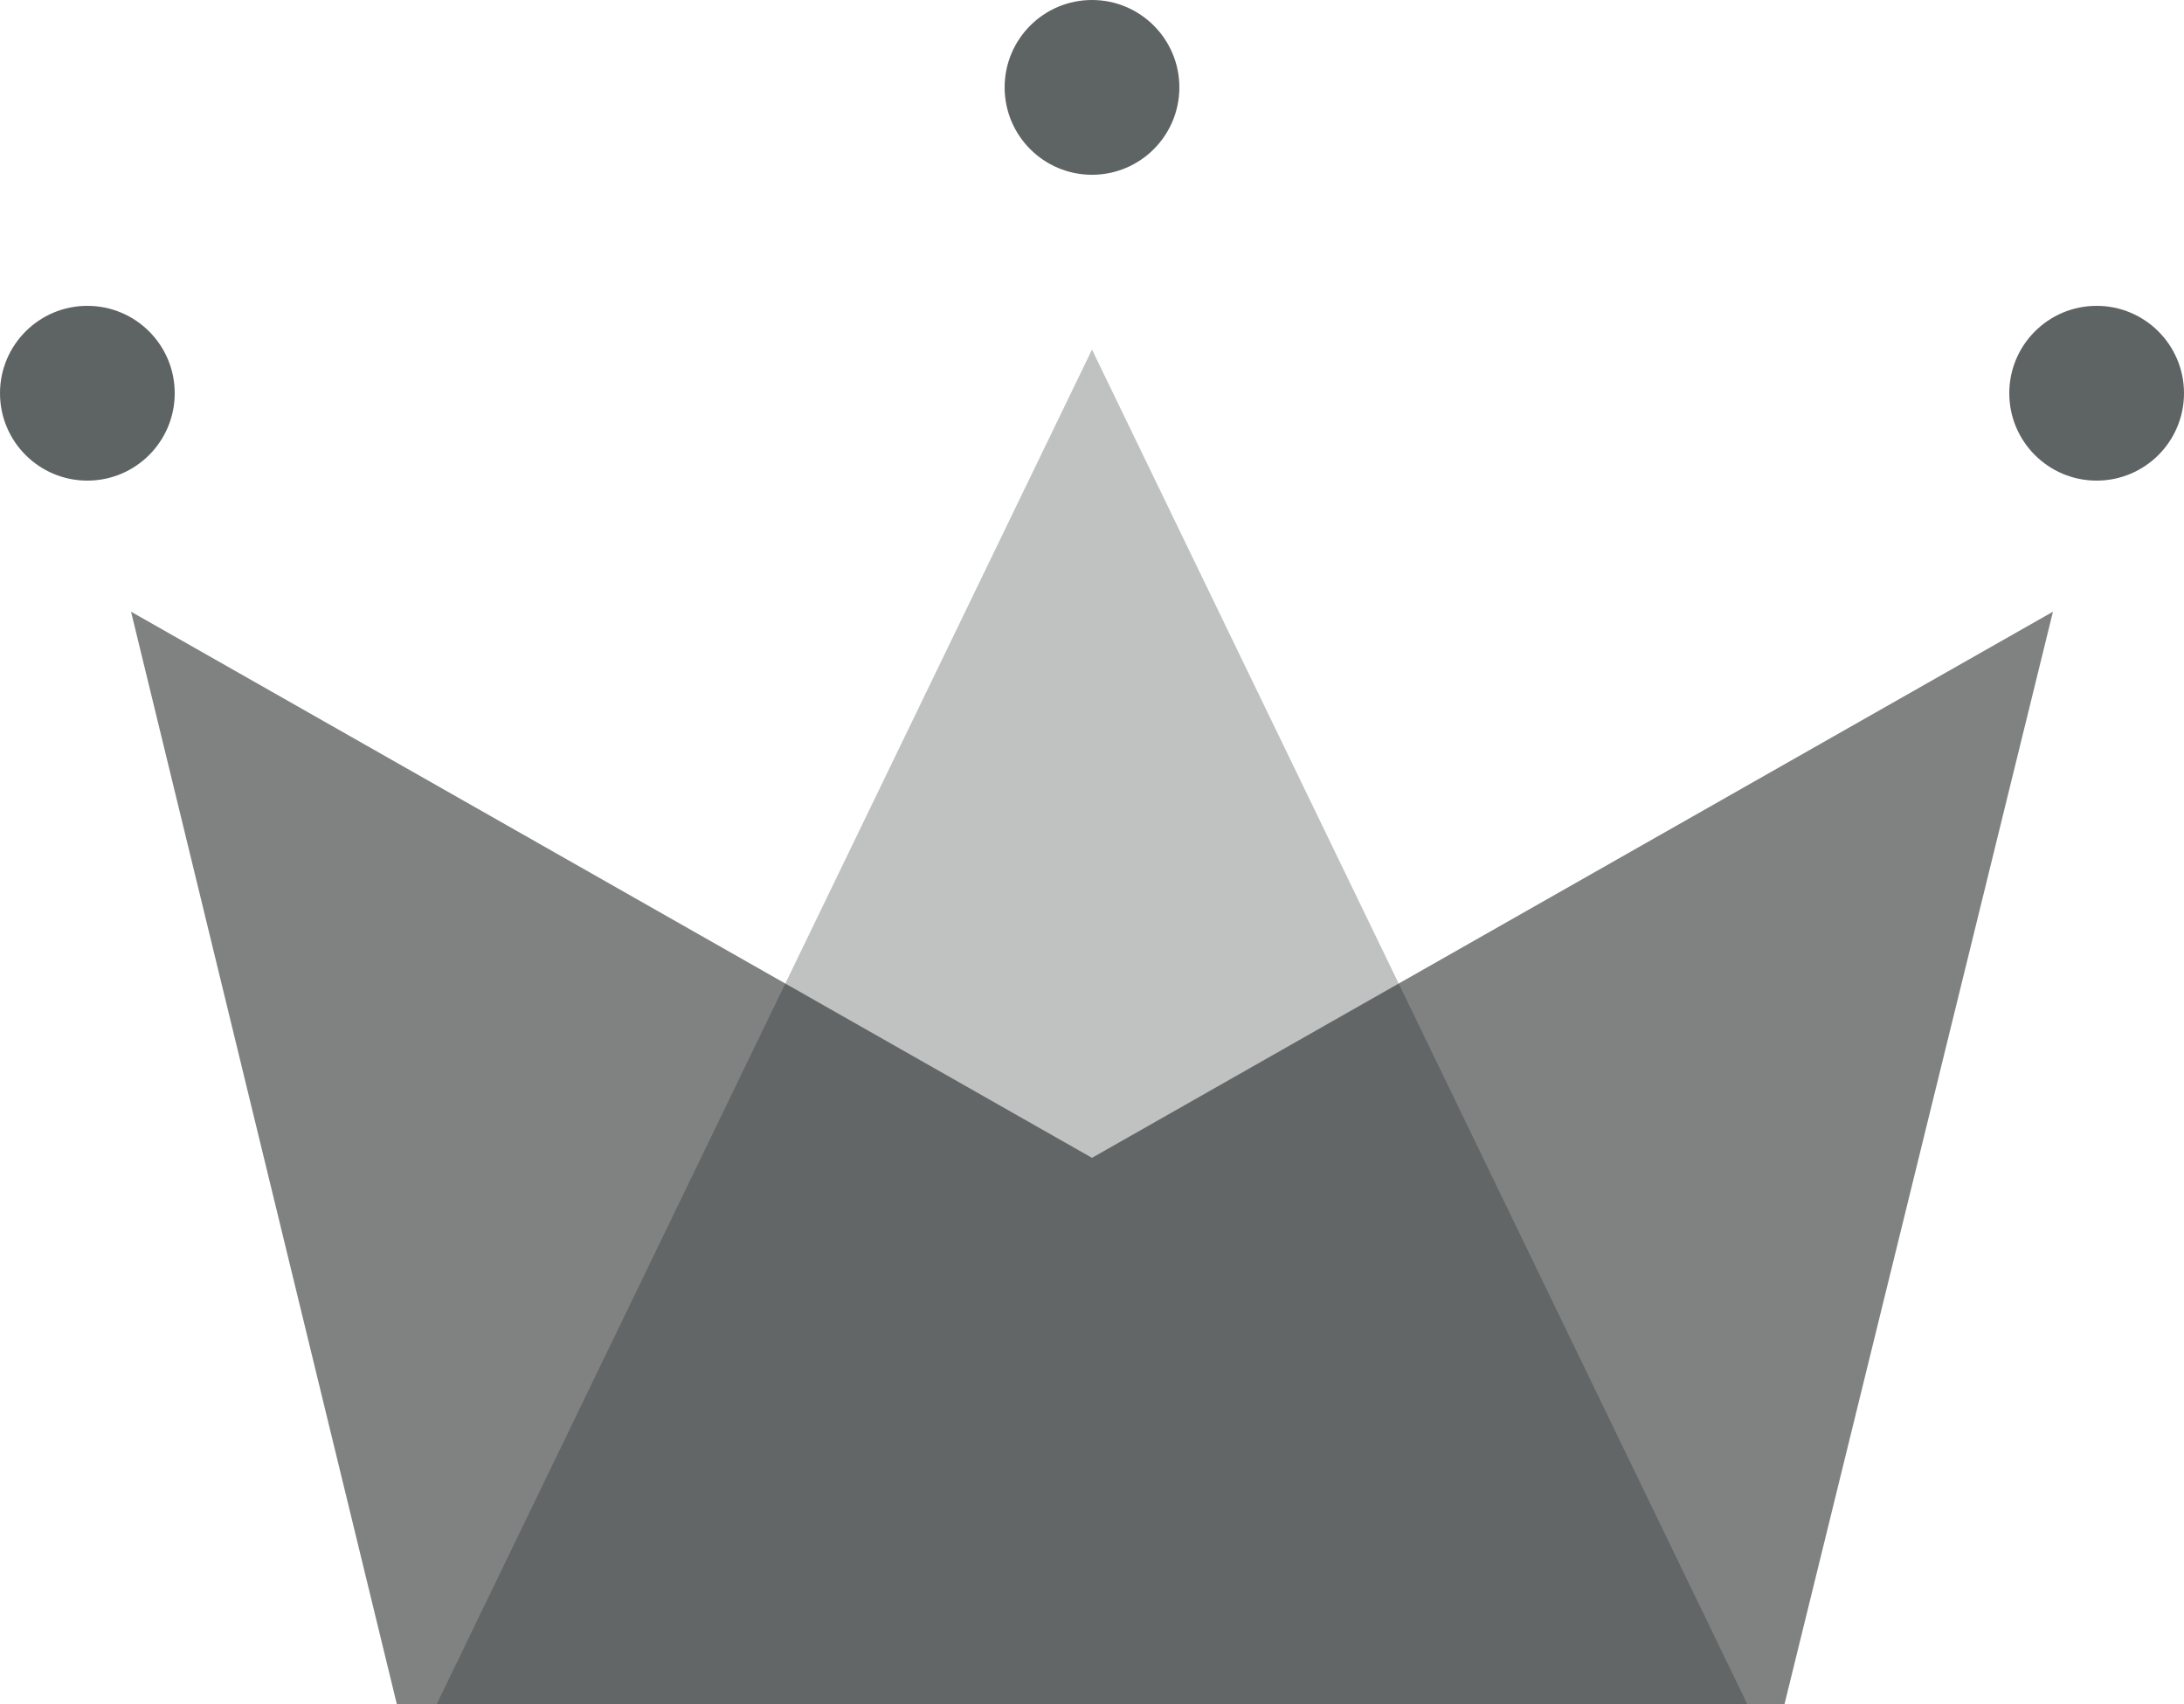
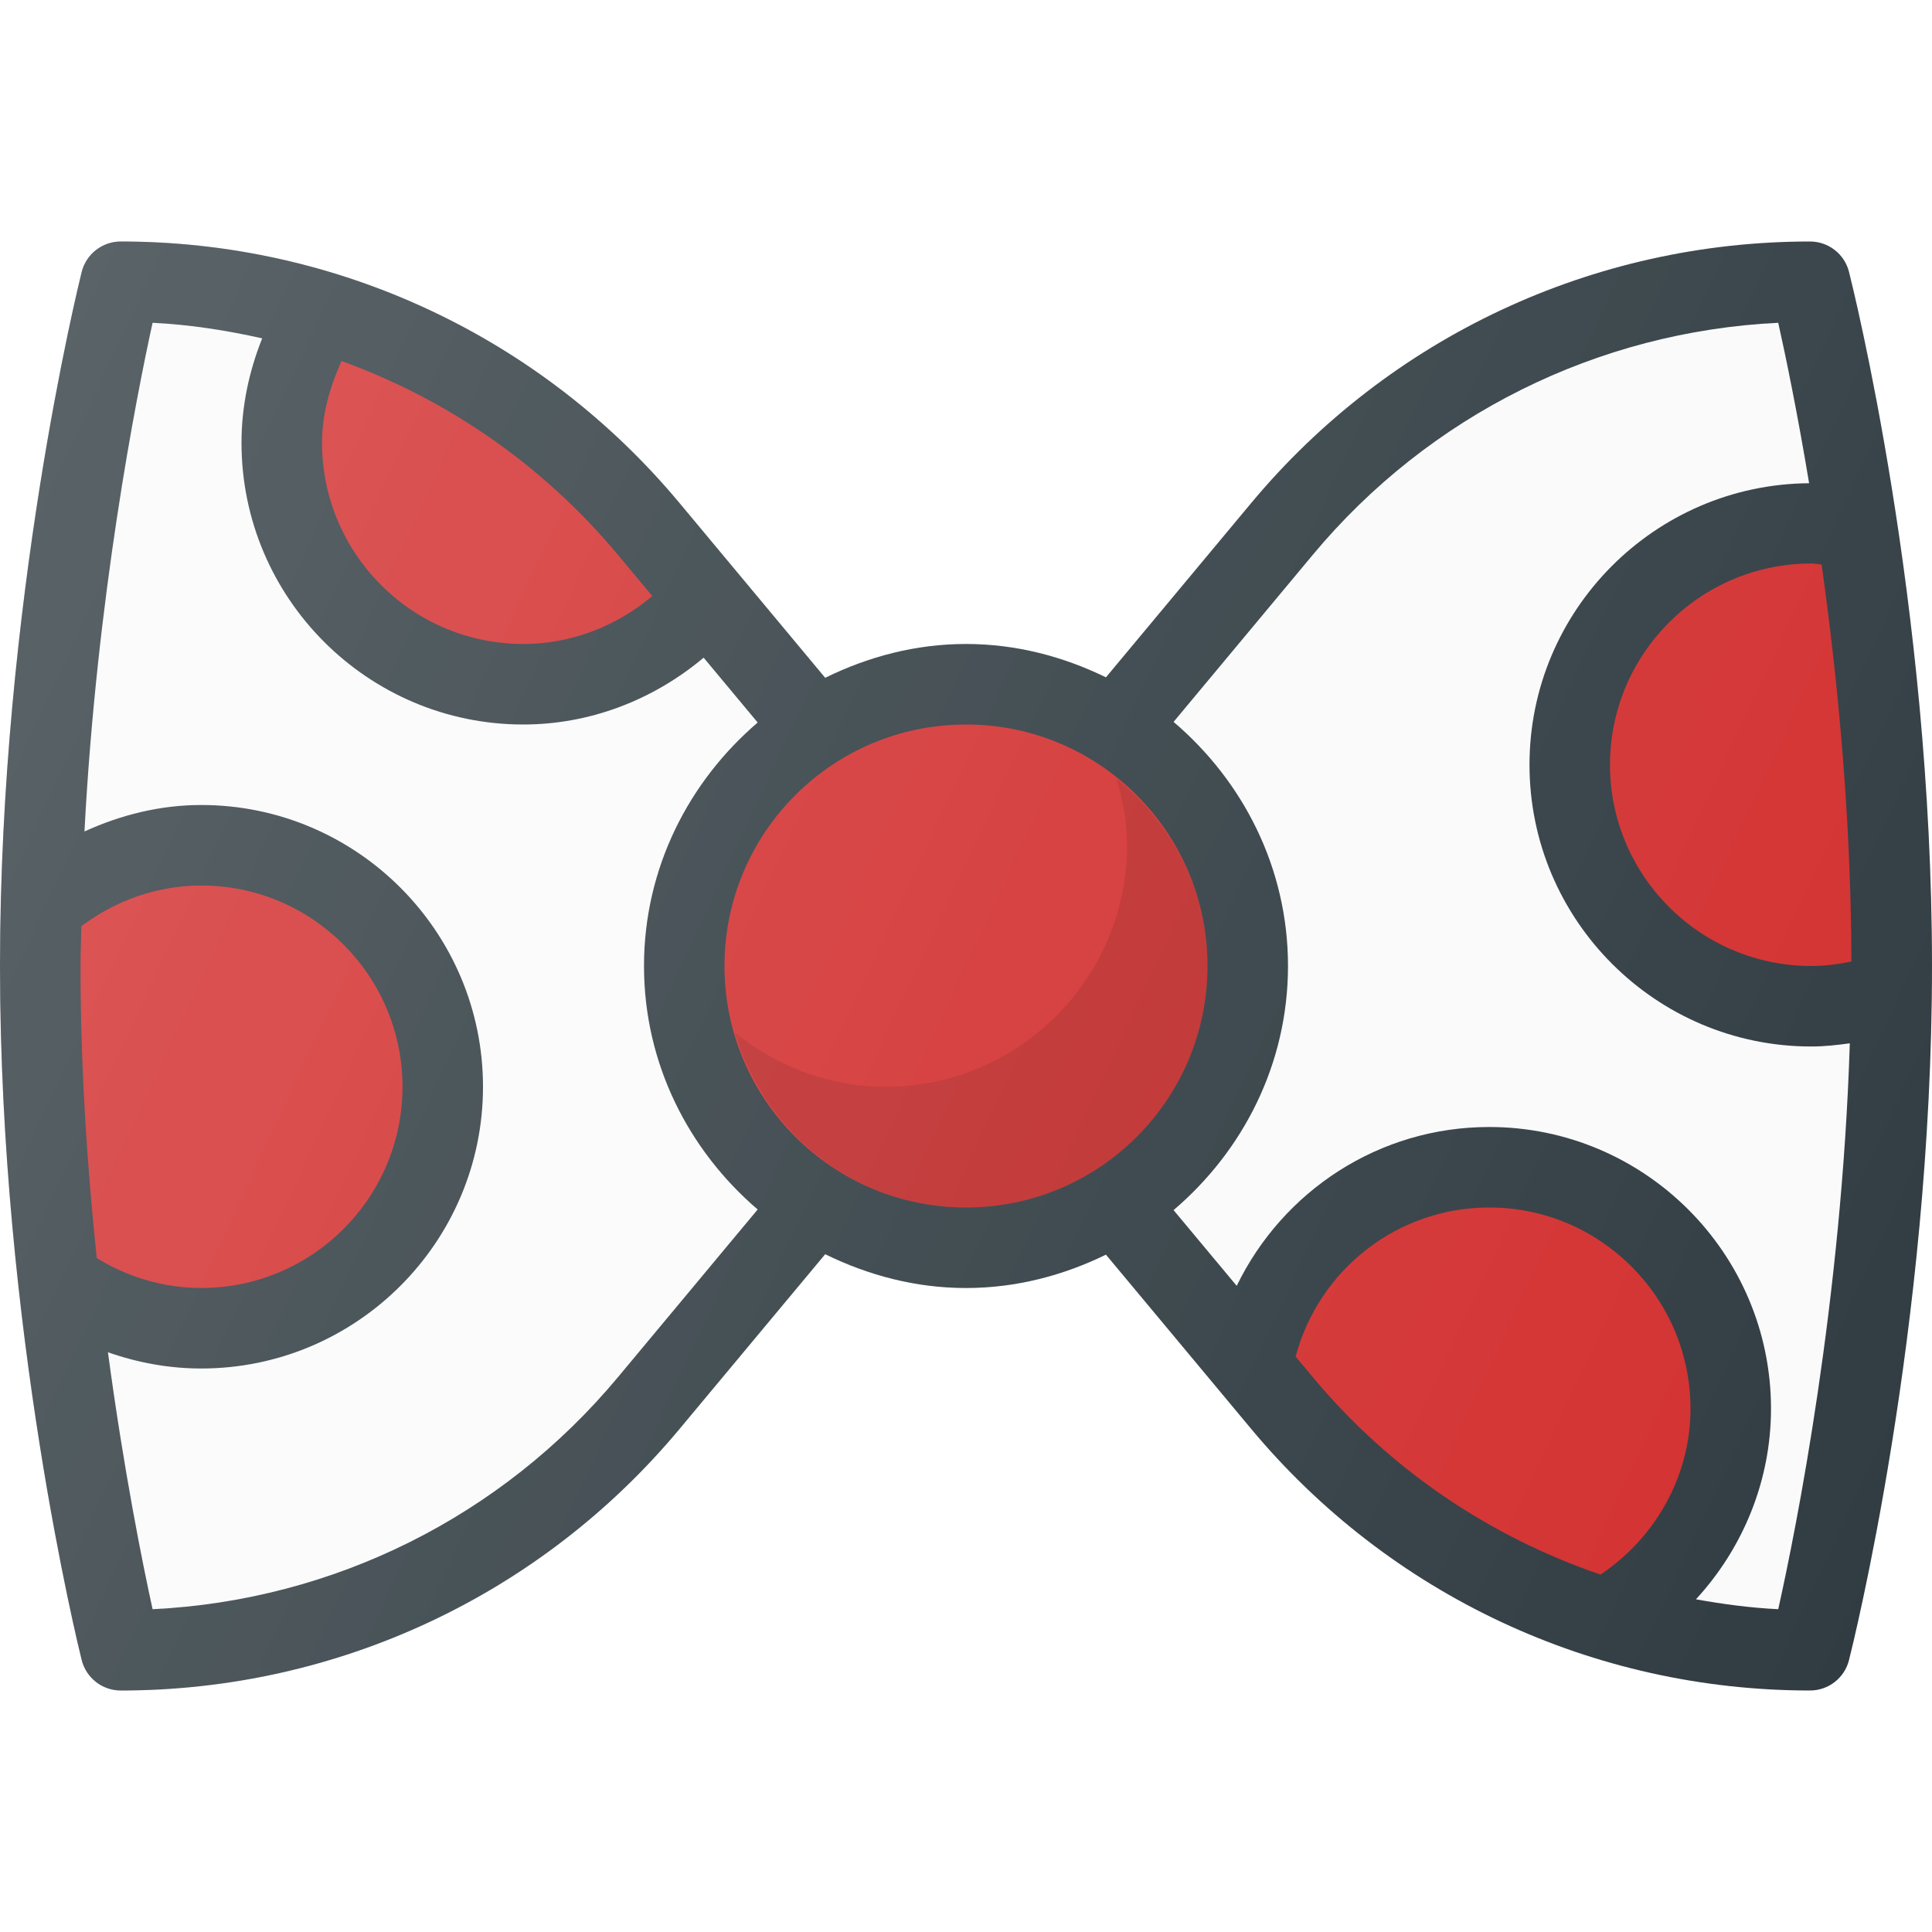
- <svg xmlns="http://www.w3.org/2000/svg" width="50px" height="39px" viewBox="0 0 50 39" version="1.1">
-   <g id="WiP" stroke="none" stroke-width="1" fill="none" fill-rule="evenodd">
-     <g id="Artboard" transform="translate(-90, -38)">
-       <g id="Group" transform="translate(90, 38)">
-         <polygon id="Rectangle" fill="#808282" points="3 14 25 26.5 47 14 40.855 39 9.084 39" />
-         <polygon id="Triangle" fill-opacity="0.263" fill="#101A1A" points="25 8 40 39 10 39" />
-         <circle id="Oval" fill="#5E6363" cx="2" cy="9" r="2" />
-         <circle id="Oval" fill="#5E6363" cx="25" cy="2" r="2" />
-         <circle id="Oval" fill="#5E6363" cx="48" cy="9" r="2" />
-       </g>
-     </g>
+ <svg xmlns="http://www.w3.org/2000/svg" version="1.1" id="Capa_1" x="0px" y="0px" viewBox="0 0 512 512" style="enable-background:new 0 0 512 512;" xml:space="preserve">
+   <path style="fill:#303C42;" d="M490,72.042C488.813,67.313,484.542,64,479.667,64c-57.417,0-111.417,25.292-148.146,69.385  l-38.434,46.117c-11.26-5.486-23.738-8.836-37.087-8.836c-13.441,0-25.997,3.402-37.318,8.961l-38.536-46.232  C143.417,89.292,89.417,64,32,64c-4.896,0-9.167,3.333-10.354,8.083C20.771,75.615,0,159.792,0,256s20.771,180.385,21.646,183.917  C22.833,444.667,27.104,448,32,448c57.417,0,111.417-25.292,148.146-69.385l38.538-46.241c11.32,5.557,23.875,8.96,37.316,8.96  c13.349,0,25.827-3.35,37.089-8.836l38.432,46.107C368.25,422.708,422.25,448,479.667,448c4.875,0,9.146-3.313,10.333-8.042  c0.896-3.542,22-87.729,22-183.958S490.896,75.583,490,72.042z" />
+   <g>
+     <path style="fill:#D32F2F;" d="M482.737,149.589c4.234,30.035,7.829,66.792,7.904,105.228C487.145,255.526,483.604,256,480,256   c-29.417,0-53.333-23.927-53.333-53.333s23.917-53.333,53.333-53.333C480.934,149.333,481.811,149.54,482.737,149.589z" />
+     <path style="fill:#D32F2F;" d="M163.771,147.052l9.092,10.91c-9.548,8.038-21.523,12.704-34.197,12.704   c-29.417,0-53.333-23.927-53.333-53.333c0-7.616,2.109-14.839,5.186-21.661C118.711,105.891,144.049,123.384,163.771,147.052z" />
+     <path style="fill:#D32F2F;" d="M21.333,256c0-3.568,0.169-7.03,0.228-10.568c9.168-6.852,20.207-10.766,31.772-10.766   c29.417,0,53.333,23.927,53.333,53.333s-23.917,53.333-53.333,53.333c-9.91,0-19.352-2.824-27.693-7.931   C23.137,309.568,21.333,283.238,21.333,256z" />
  </g>
+   <path style="fill:#FAFAFA;" d="M163.771,364.958c-30.875,37.042-75.438,59.167-123.333,61.5  c-2.659-12.099-7.622-36.72-11.832-68.095c7.876,2.768,16.18,4.303,24.728,4.303C94.5,362.667,128,329.167,128,288  s-33.5-74.667-74.667-74.667c-10.829,0-21.288,2.596-30.948,7.016c3.238-61.887,13.704-115.017,18.052-134.807  c9.874,0.48,19.548,2.004,29.047,4.125C65.979,98.422,64,107.753,64,117.333C64,158.5,97.5,192,138.667,192  c17.699,0,34.447-6.5,47.805-17.71l14.32,17.184c-18.279,15.663-30.125,38.622-30.125,64.526s11.845,48.865,30.125,64.527  L163.771,364.958z" />
+   <circle style="fill:#D32F2F;" cx="256" cy="256" r="64" />
+   <path style="opacity:0.1;enable-background:new    ;" d="M295.88,206.346c1.634,5.645,2.786,11.49,2.786,17.654  c0,35.292-28.708,64-64,64c-15.152,0-28.906-5.512-39.88-14.345C202.507,300.327,226.874,320,256,320c35.292,0,64-28.708,64-64  C320,235.862,310.465,218.086,295.88,206.346z" />
+   <path style="fill:#D32F2F;" d="M347.896,364.948l-4.54-5.448c6.201-23.096,26.967-39.5,51.311-39.5  C424.083,320,448,343.927,448,373.333c0,17.813-9.206,34.091-23.841,43.952C394.771,407.246,368.306,389.448,347.896,364.948z" />
+   <path style="fill:#FAFAFA;" d="M471.25,426.458c-7.375-0.358-14.628-1.344-21.807-2.622c12.516-13.6,19.891-31.501,19.891-50.503  c0-41.167-33.5-74.667-74.667-74.667c-29.219,0-54.712,16.935-66.927,42.096L311.01,320.69  c18.392-15.664,30.323-38.694,30.323-64.69s-11.93-49.026-30.323-64.69l36.885-44.268c30.875-37.052,75.458-59.177,123.354-61.5  c1.914,8.552,5.018,23.461,8.184,42.516c-40.9,0.313-74.1,33.637-74.1,74.609c0,41.167,33.5,74.667,74.667,74.667  c3.447,0,6.841-0.383,10.219-0.846C488.061,344.79,476.026,405.102,471.25,426.458z" />
+   <linearGradient id="SVGID_1_" gradientUnits="userSpaceOnUse" x1="-47.038" y1="640.232" x2="-22.384" y2="628.736" gradientTransform="matrix(21.3333 0 0 -21.3333 996.3334 13791.667)">
+     <stop offset="0" style="stop-color:#FFFFFF;stop-opacity:0.2" />
+     <stop offset="1" style="stop-color:#FFFFFF;stop-opacity:0" />
+   </linearGradient>
+   <path style="fill:url(#SVGID_1_);" d="M490,72.042C488.813,67.313,484.542,64,479.667,64c-57.417,0-111.417,25.292-148.146,69.385  l-38.434,46.117c-11.26-5.486-23.738-8.836-37.087-8.836c-13.441,0-25.997,3.402-37.318,8.961l-38.536-46.232  C143.417,89.292,89.417,64,32,64c-4.896,0-9.167,3.333-10.354,8.083C20.771,75.615,0,159.792,0,256s20.771,180.385,21.646,183.917  C22.833,444.667,27.104,448,32,448c57.417,0,111.417-25.292,148.146-69.385l38.538-46.241c11.32,5.557,23.875,8.96,37.316,8.96  c13.349,0,25.827-3.35,37.089-8.836l38.432,46.107C368.25,422.708,422.25,448,479.667,448c4.875,0,9.146-3.313,10.333-8.042  c0.896-3.542,22-87.729,22-183.958S490.896,75.583,490,72.042z" />
+   <g>
+ </g>
+   <g>
+ </g>
+   <g>
+ </g>
+   <g>
+ </g>
+   <g>
+ </g>
+   <g>
+ </g>
+   <g>
+ </g>
+   <g>
+ </g>
+   <g>
+ </g>
+   <g>
+ </g>
+   <g>
+ </g>
+   <g>
+ </g>
+   <g>
+ </g>
+   <g>
+ </g>
+   <g>
+ </g>
</svg>
